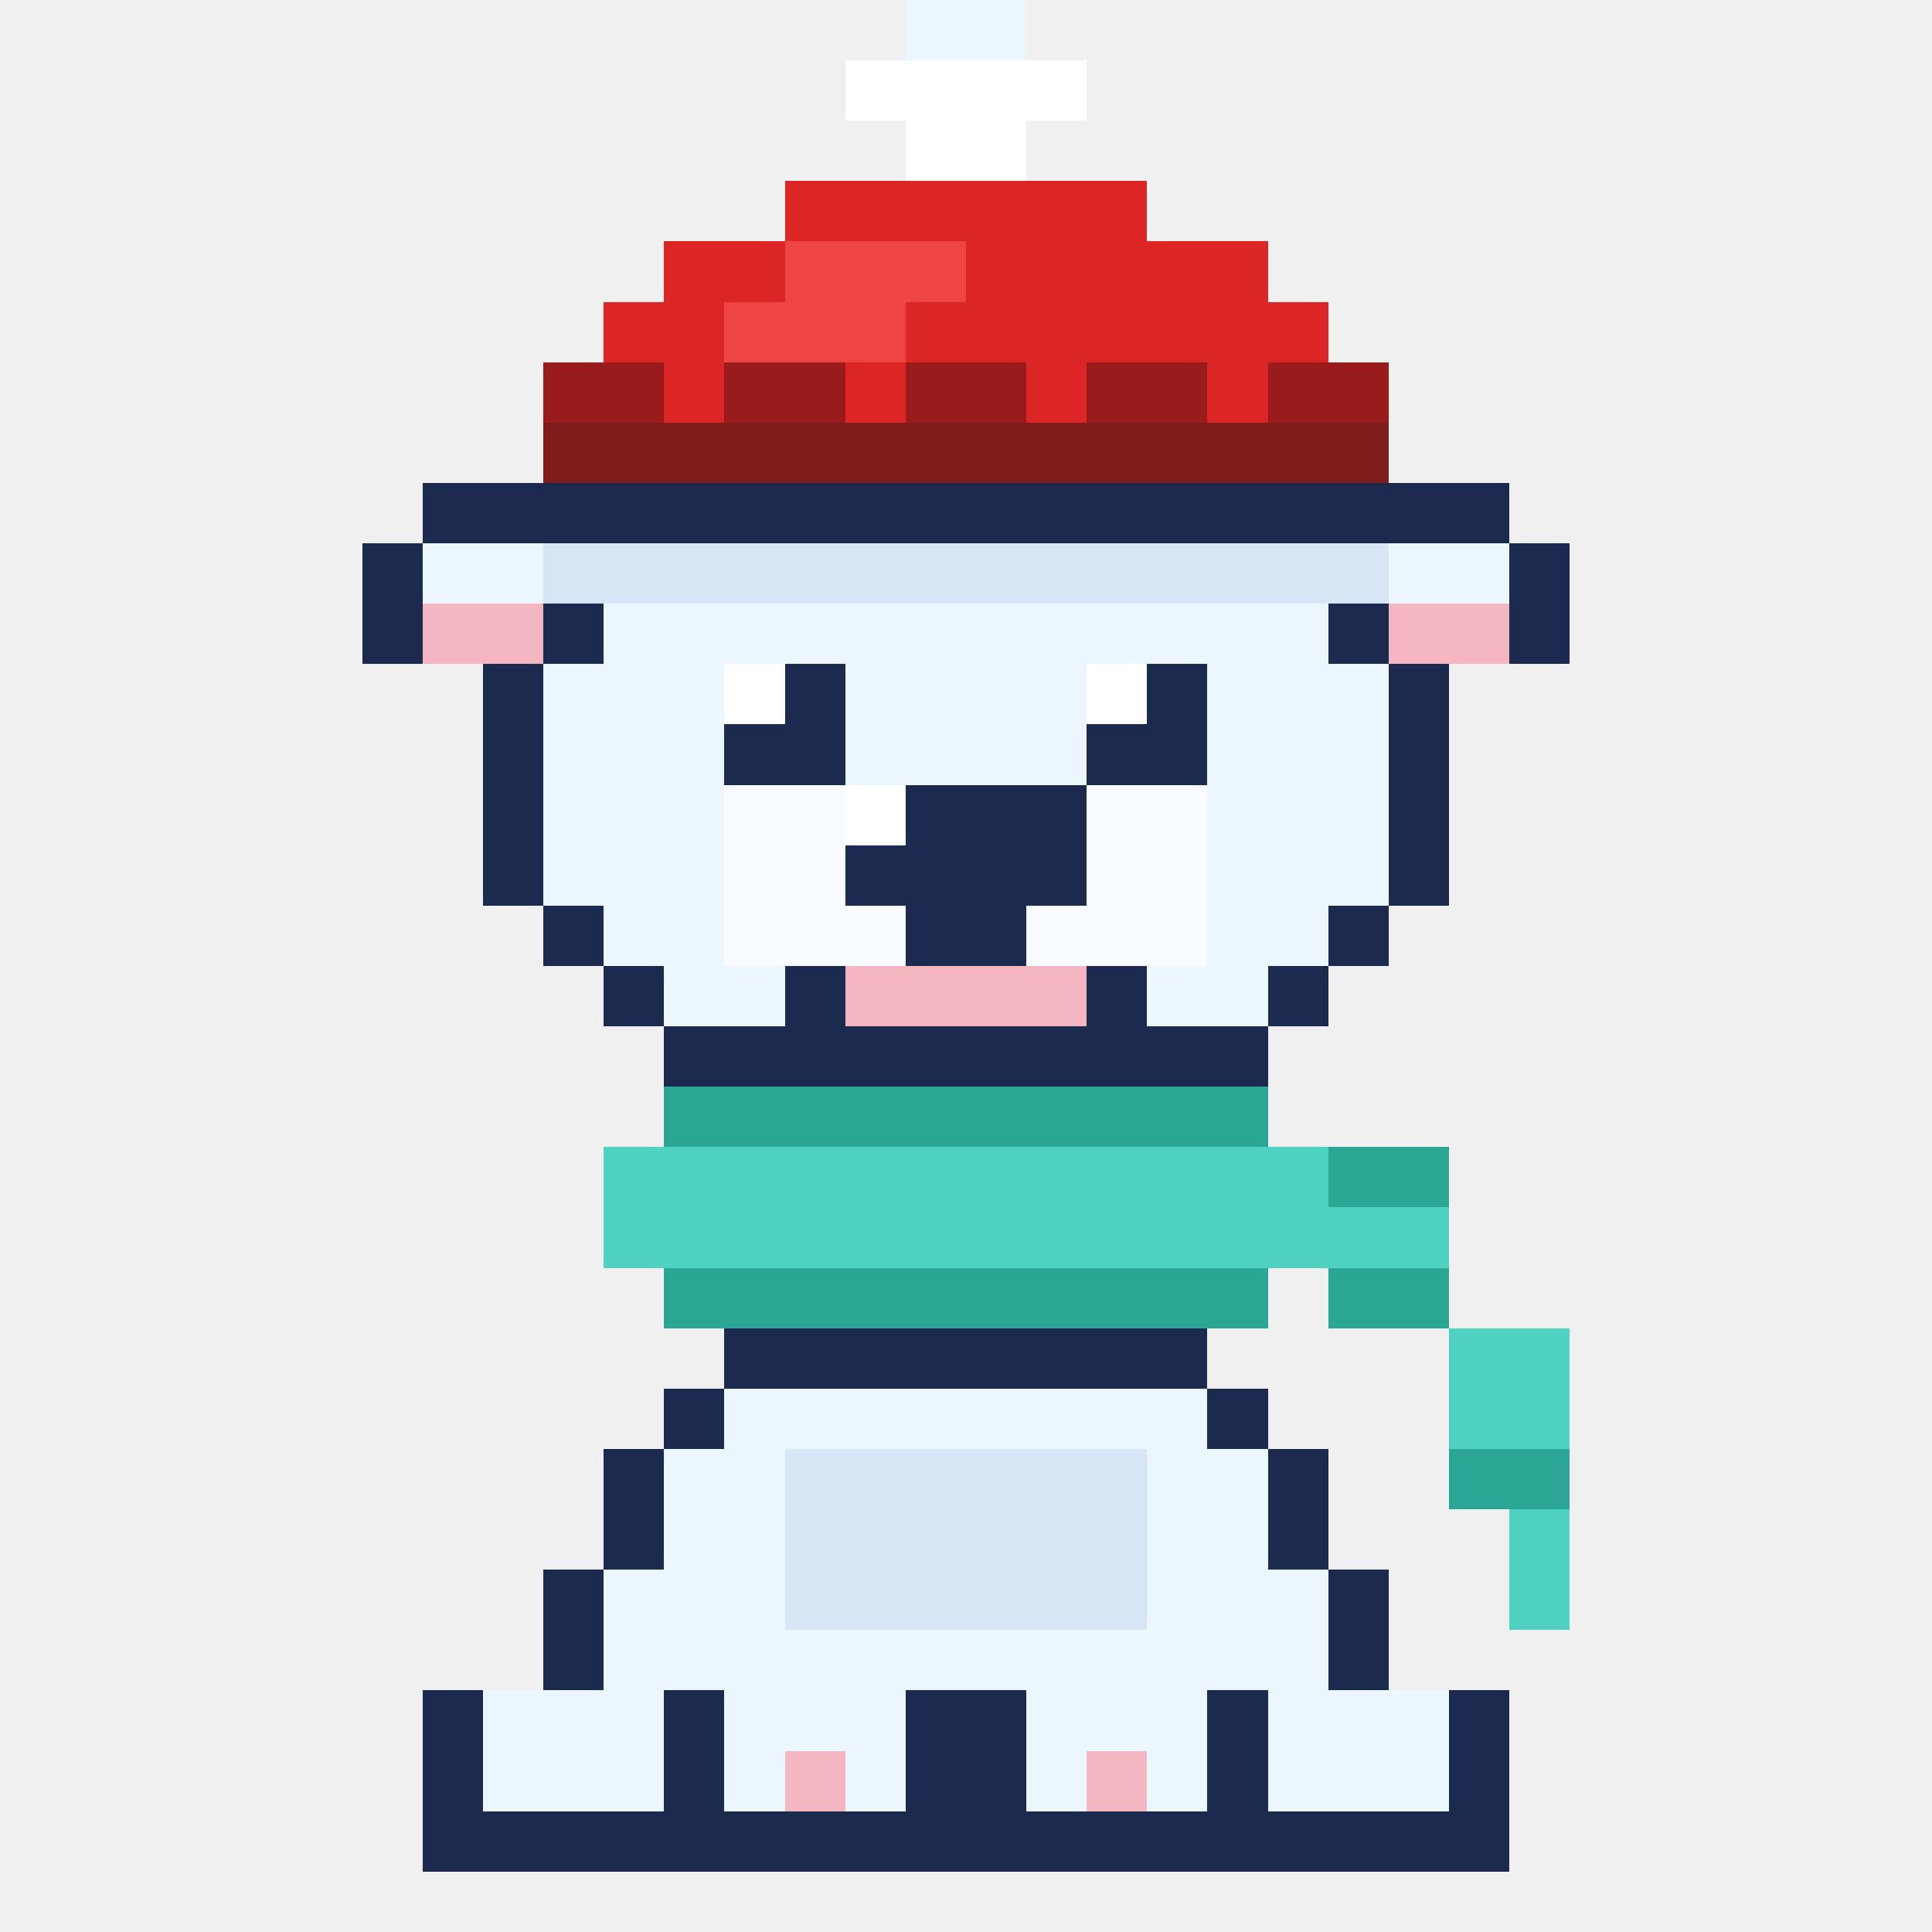
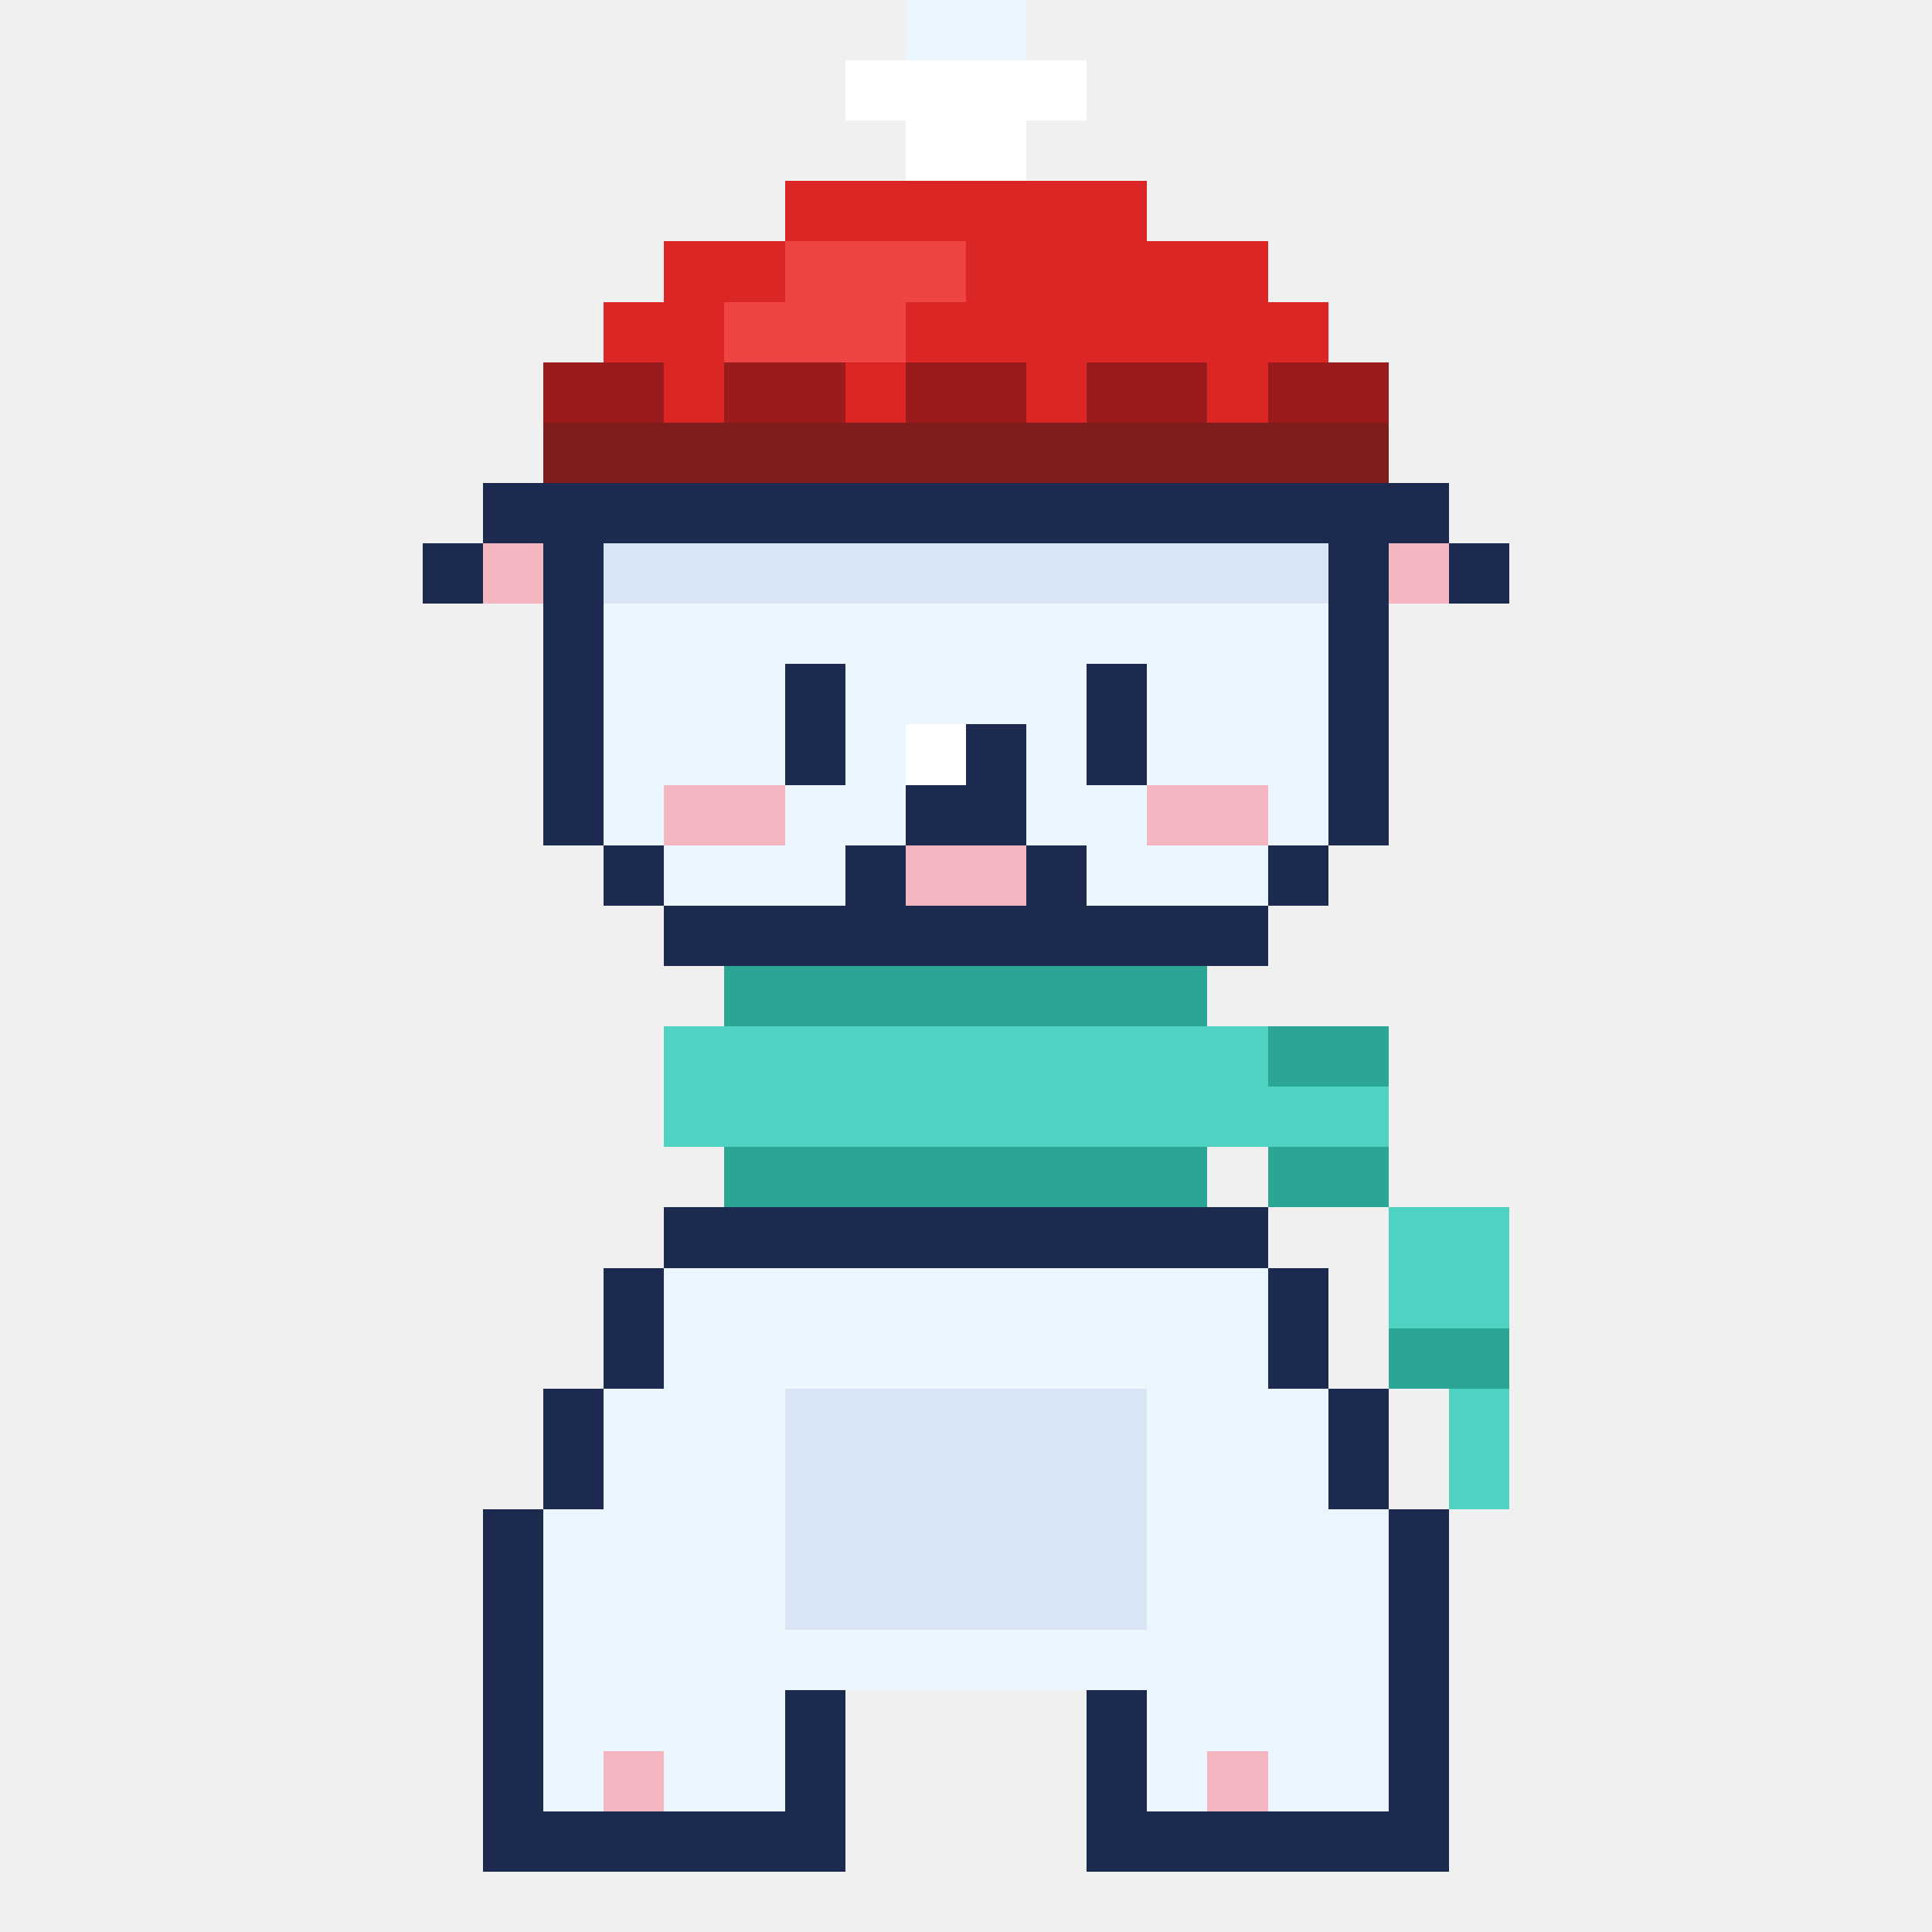
<svg xmlns="http://www.w3.org/2000/svg" viewBox="0 0 32 32" width="256" height="256" shape-rendering="crispEdges" role="img" aria-label="Pole the Polar Bear">
  <rect x="15" y="0" width="2" height="1" fill="#ECF6FF" />
  <rect x="14" y="1" width="4" height="1" fill="#FFFFFF" />
  <rect x="15" y="2" width="2" height="1" fill="#FFFFFF" />
  <rect x="13" y="3" width="6" height="1" fill="#DC2626" />
  <rect x="11" y="4" width="10" height="1" fill="#DC2626" />
  <rect x="10" y="5" width="12" height="1" fill="#DC2626" />
  <rect x="13" y="4" width="3" height="1" fill="#EF4444" />
  <rect x="12" y="5" width="3" height="1" fill="#EF4444" />
  <rect x="9" y="6" width="14" height="1" fill="#991B1B" />
  <rect x="9" y="7" width="14" height="1" fill="#7F1D1D" />
  <rect x="11" y="6" width="1" height="1" fill="#DC2626" />
  <rect x="14" y="6" width="1" height="1" fill="#DC2626" />
  <rect x="17" y="6" width="1" height="1" fill="#DC2626" />
  <rect x="20" y="6" width="1" height="1" fill="#DC2626" />
-   <rect x="7" y="8" width="3" height="1" fill="#1B2A4E" />
-   <rect x="6" y="9" width="4" height="2" fill="#1B2A4E" />
-   <rect x="7" y="9" width="3" height="1" fill="#ECF6FF" />
-   <rect x="7" y="10" width="2" height="1" fill="#F4B6C0" />
-   <rect x="22" y="8" width="3" height="1" fill="#1B2A4E" />
-   <rect x="22" y="9" width="4" height="2" fill="#1B2A4E" />
-   <rect x="22" y="9" width="3" height="1" fill="#ECF6FF" />
-   <rect x="23" y="10" width="2" height="1" fill="#F4B6C0" />
+   <rect x="8" y="8" width="2" height="1" fill="#1B2A4E" />
+   <rect x="7" y="9" width="3" height="1" fill="#1B2A4E" />
+   <rect x="8" y="9" width="2" height="1" fill="#F4B6C0" />
+   <rect x="22" y="8" width="2" height="1" fill="#1B2A4E" />
+   <rect x="22" y="9" width="3" height="1" fill="#1B2A4E" />
+   <rect x="22" y="9" width="2" height="1" fill="#F4B6C0" />
  <rect x="10" y="8" width="12" height="1" fill="#1B2A4E" />
  <rect x="9" y="9" width="1" height="2" fill="#1B2A4E" />
  <rect x="22" y="9" width="1" height="2" fill="#1B2A4E" />
-   <rect x="8" y="11" width="1" height="4" fill="#1B2A4E" />
-   <rect x="23" y="11" width="1" height="4" fill="#1B2A4E" />
-   <rect x="9" y="15" width="1" height="1" fill="#1B2A4E" />
-   <rect x="22" y="15" width="1" height="1" fill="#1B2A4E" />
-   <rect x="10" y="16" width="1" height="1" fill="#1B2A4E" />
-   <rect x="21" y="16" width="1" height="1" fill="#1B2A4E" />
-   <rect x="11" y="17" width="10" height="1" fill="#1B2A4E" />
-   <rect x="10" y="9" width="12" height="2" fill="#ECF6FF" />
-   <rect x="9" y="11" width="14" height="4" fill="#ECF6FF" />
-   <rect x="10" y="15" width="12" height="1" fill="#ECF6FF" />
-   <rect x="11" y="16" width="10" height="1" fill="#ECF6FF" />
-   <rect x="9" y="9" width="14" height="1" fill="#D8E5F5" />
-   <rect x="12" y="11" width="2" height="2" fill="#1B2A4E" />
-   <rect x="18" y="11" width="2" height="2" fill="#1B2A4E" />
-   <rect x="12" y="11" width="1" height="1" fill="#FFFFFF" />
-   <rect x="18" y="11" width="1" height="1" fill="#FFFFFF" />
-   <rect x="12" y="13" width="8" height="3" fill="#F8FBFF" />
-   <rect x="14" y="13" width="4" height="2" fill="#1B2A4E" />
-   <rect x="14" y="13" width="1" height="1" fill="#FFFFFF" />
-   <rect x="15" y="15" width="2" height="1" fill="#1B2A4E" />
-   <rect x="13" y="16" width="1" height="1" fill="#1B2A4E" />
-   <rect x="14" y="16" width="4" height="1" fill="#F4B6C0" />
-   <rect x="18" y="16" width="1" height="1" fill="#1B2A4E" />
-   <rect x="11" y="18" width="10" height="1" fill="#2BA694" />
-   <rect x="10" y="19" width="12" height="2" fill="#50D2C2" />
-   <rect x="11" y="21" width="10" height="1" fill="#2BA694" />
-   <rect x="22" y="19" width="2" height="3" fill="#50D2C2" />
-   <rect x="22" y="19" width="2" height="1" fill="#2BA694" />
-   <rect x="22" y="21" width="2" height="1" fill="#2BA694" />
-   <rect x="24" y="22" width="2" height="2" fill="#50D2C2" />
-   <rect x="24" y="24" width="2" height="1" fill="#2BA694" />
-   <rect x="25" y="25" width="1" height="2" fill="#50D2C2" />
-   <rect x="12" y="22" width="8" height="1" fill="#1B2A4E" />
-   <rect x="11" y="23" width="1" height="1" fill="#1B2A4E" />
-   <rect x="20" y="23" width="1" height="1" fill="#1B2A4E" />
-   <rect x="10" y="24" width="1" height="2" fill="#1B2A4E" />
-   <rect x="21" y="24" width="1" height="2" fill="#1B2A4E" />
-   <rect x="9" y="26" width="1" height="2" fill="#1B2A4E" />
-   <rect x="22" y="26" width="1" height="2" fill="#1B2A4E" />
-   <rect x="12" y="23" width="8" height="1" fill="#ECF6FF" />
-   <rect x="11" y="24" width="10" height="2" fill="#ECF6FF" />
-   <rect x="10" y="26" width="12" height="2" fill="#ECF6FF" />
-   <rect x="13" y="24" width="6" height="3" fill="#D8E5F5" />
-   <rect x="12" y="28" width="3" height="2" fill="#ECF6FF" />
-   <rect x="11" y="28" width="1" height="3" fill="#1B2A4E" />
-   <rect x="15" y="28" width="1" height="3" fill="#1B2A4E" />
-   <rect x="12" y="30" width="3" height="1" fill="#1B2A4E" />
-   <rect x="13" y="29" width="1" height="1" fill="#F4B6C0" />
-   <rect x="17" y="28" width="3" height="2" fill="#ECF6FF" />
-   <rect x="16" y="28" width="1" height="3" fill="#1B2A4E" />
-   <rect x="20" y="28" width="1" height="3" fill="#1B2A4E" />
-   <rect x="17" y="30" width="3" height="1" fill="#1B2A4E" />
-   <rect x="18" y="29" width="1" height="1" fill="#F4B6C0" />
-   <rect x="8" y="28" width="3" height="2" fill="#ECF6FF" />
-   <rect x="7" y="28" width="1" height="3" fill="#1B2A4E" />
-   <rect x="8" y="30" width="3" height="1" fill="#1B2A4E" />
-   <rect x="21" y="28" width="3" height="2" fill="#ECF6FF" />
-   <rect x="24" y="28" width="1" height="3" fill="#1B2A4E" />
-   <rect x="21" y="30" width="3" height="1" fill="#1B2A4E" />
+   <rect x="9" y="11" width="1" height="3" fill="#1B2A4E" />
+   <rect x="22" y="11" width="1" height="3" fill="#1B2A4E" />
+   <rect x="10" y="14" width="1" height="1" fill="#1B2A4E" />
+   <rect x="21" y="14" width="1" height="1" fill="#1B2A4E" />
+   <rect x="11" y="15" width="10" height="1" fill="#1B2A4E" />
+   <rect x="10" y="9" width="12" height="5" fill="#ECF6FF" />
+   <rect x="11" y="14" width="10" height="1" fill="#ECF6FF" />
+   <rect x="10" y="9" width="12" height="1" fill="#D8E5F5" />
+   <rect x="13" y="11" width="1" height="2" fill="#1B2A4E" />
+   <rect x="18" y="11" width="1" height="2" fill="#1B2A4E" />
+   <rect x="15" y="12" width="2" height="2" fill="#1B2A4E" />
+   <rect x="15" y="12" width="1" height="1" fill="#FFFFFF" />
+   <rect x="11" y="13" width="2" height="1" fill="#F4B6C0" />
+   <rect x="19" y="13" width="2" height="1" fill="#F4B6C0" />
+   <rect x="14" y="14" width="1" height="1" fill="#1B2A4E" />
+   <rect x="15" y="14" width="2" height="1" fill="#F4B6C0" />
+   <rect x="17" y="14" width="1" height="1" fill="#1B2A4E" />
+   <rect x="12" y="16" width="8" height="1" fill="#2BA694" />
+   <rect x="11" y="17" width="10" height="2" fill="#50D2C2" />
+   <rect x="12" y="19" width="8" height="1" fill="#2BA694" />
+   <rect x="21" y="17" width="2" height="3" fill="#50D2C2" />
+   <rect x="21" y="17" width="2" height="1" fill="#2BA694" />
+   <rect x="21" y="19" width="2" height="1" fill="#2BA694" />
+   <rect x="23" y="20" width="2" height="2" fill="#50D2C2" />
+   <rect x="23" y="22" width="2" height="1" fill="#2BA694" />
+   <rect x="24" y="23" width="1" height="2" fill="#50D2C2" />
+   <rect x="11" y="20" width="10" height="1" fill="#1B2A4E" />
+   <rect x="10" y="21" width="1" height="2" fill="#1B2A4E" />
+   <rect x="21" y="21" width="1" height="2" fill="#1B2A4E" />
+   <rect x="9" y="23" width="1" height="2" fill="#1B2A4E" />
+   <rect x="22" y="23" width="1" height="2" fill="#1B2A4E" />
+   <rect x="8" y="25" width="1" height="3" fill="#1B2A4E" />
+   <rect x="23" y="25" width="1" height="3" fill="#1B2A4E" />
+   <rect x="11" y="21" width="10" height="2" fill="#ECF6FF" />
+   <rect x="10" y="23" width="12" height="2" fill="#ECF6FF" />
+   <rect x="9" y="25" width="14" height="3" fill="#ECF6FF" />
+   <rect x="13" y="23" width="6" height="4" fill="#D8E5F5" />
+   <rect x="9" y="28" width="4" height="2" fill="#ECF6FF" />
+   <rect x="8" y="28" width="1" height="3" fill="#1B2A4E" />
+   <rect x="13" y="28" width="1" height="3" fill="#1B2A4E" />
+   <rect x="9" y="30" width="4" height="1" fill="#1B2A4E" />
+   <rect x="10" y="29" width="1" height="1" fill="#F4B6C0" />
+   <rect x="19" y="28" width="4" height="2" fill="#ECF6FF" />
+   <rect x="18" y="28" width="1" height="3" fill="#1B2A4E" />
+   <rect x="23" y="28" width="1" height="3" fill="#1B2A4E" />
+   <rect x="19" y="30" width="4" height="1" fill="#1B2A4E" />
+   <rect x="20" y="29" width="1" height="1" fill="#F4B6C0" />
</svg>
